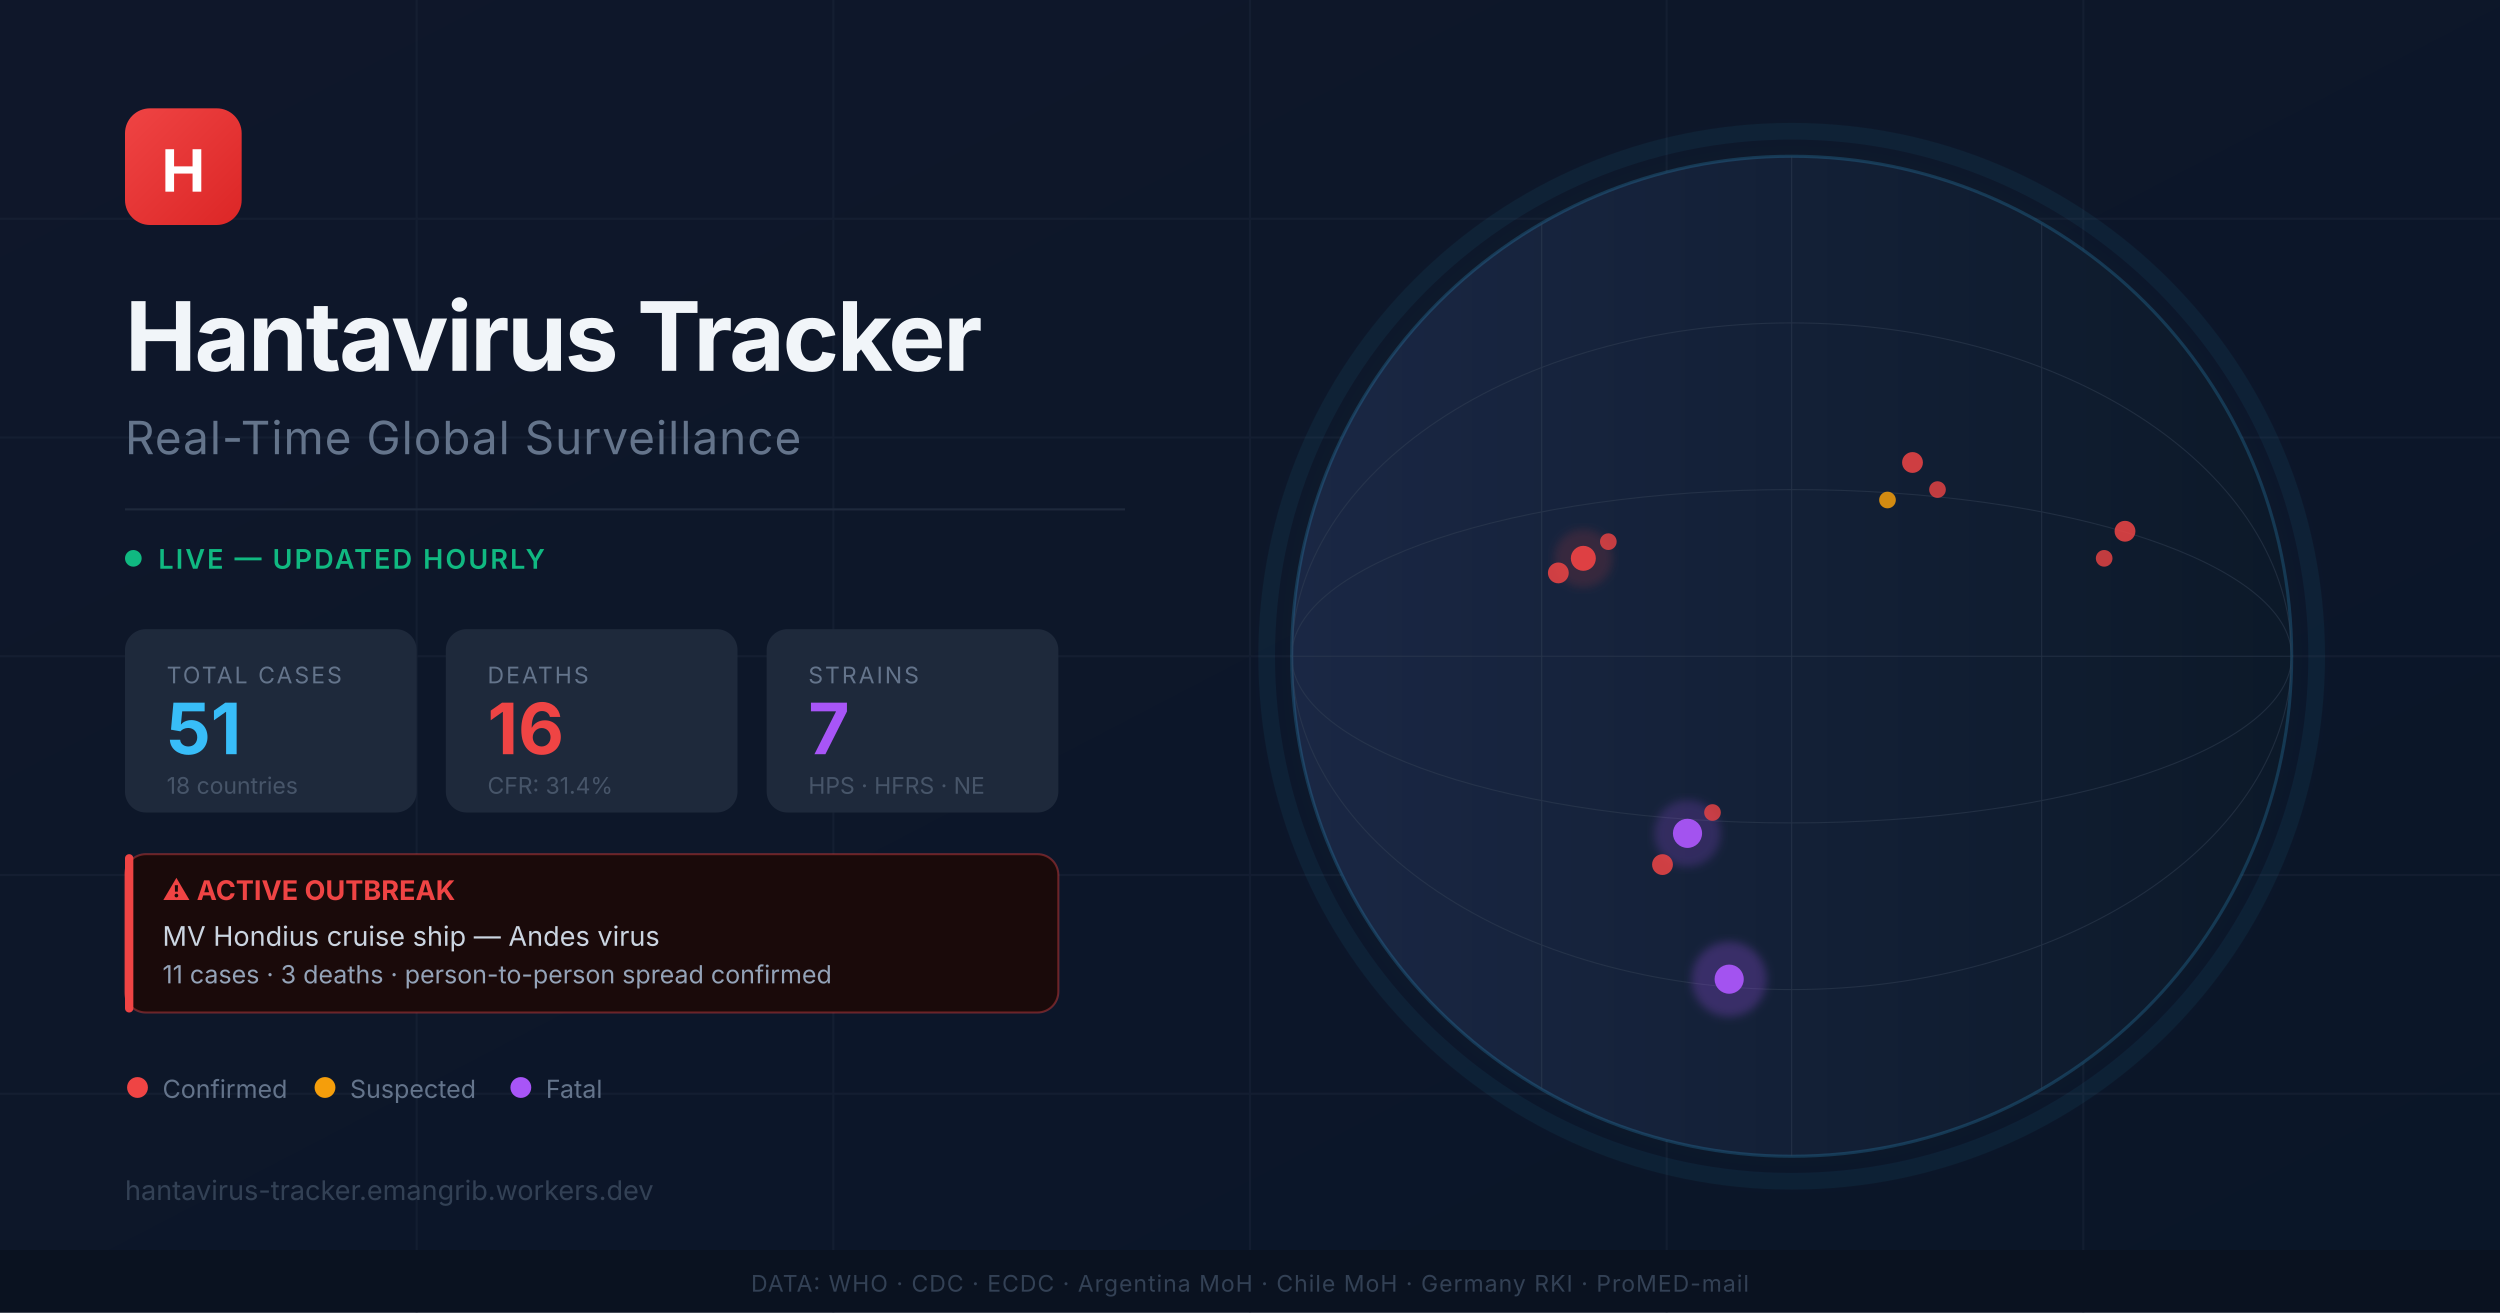
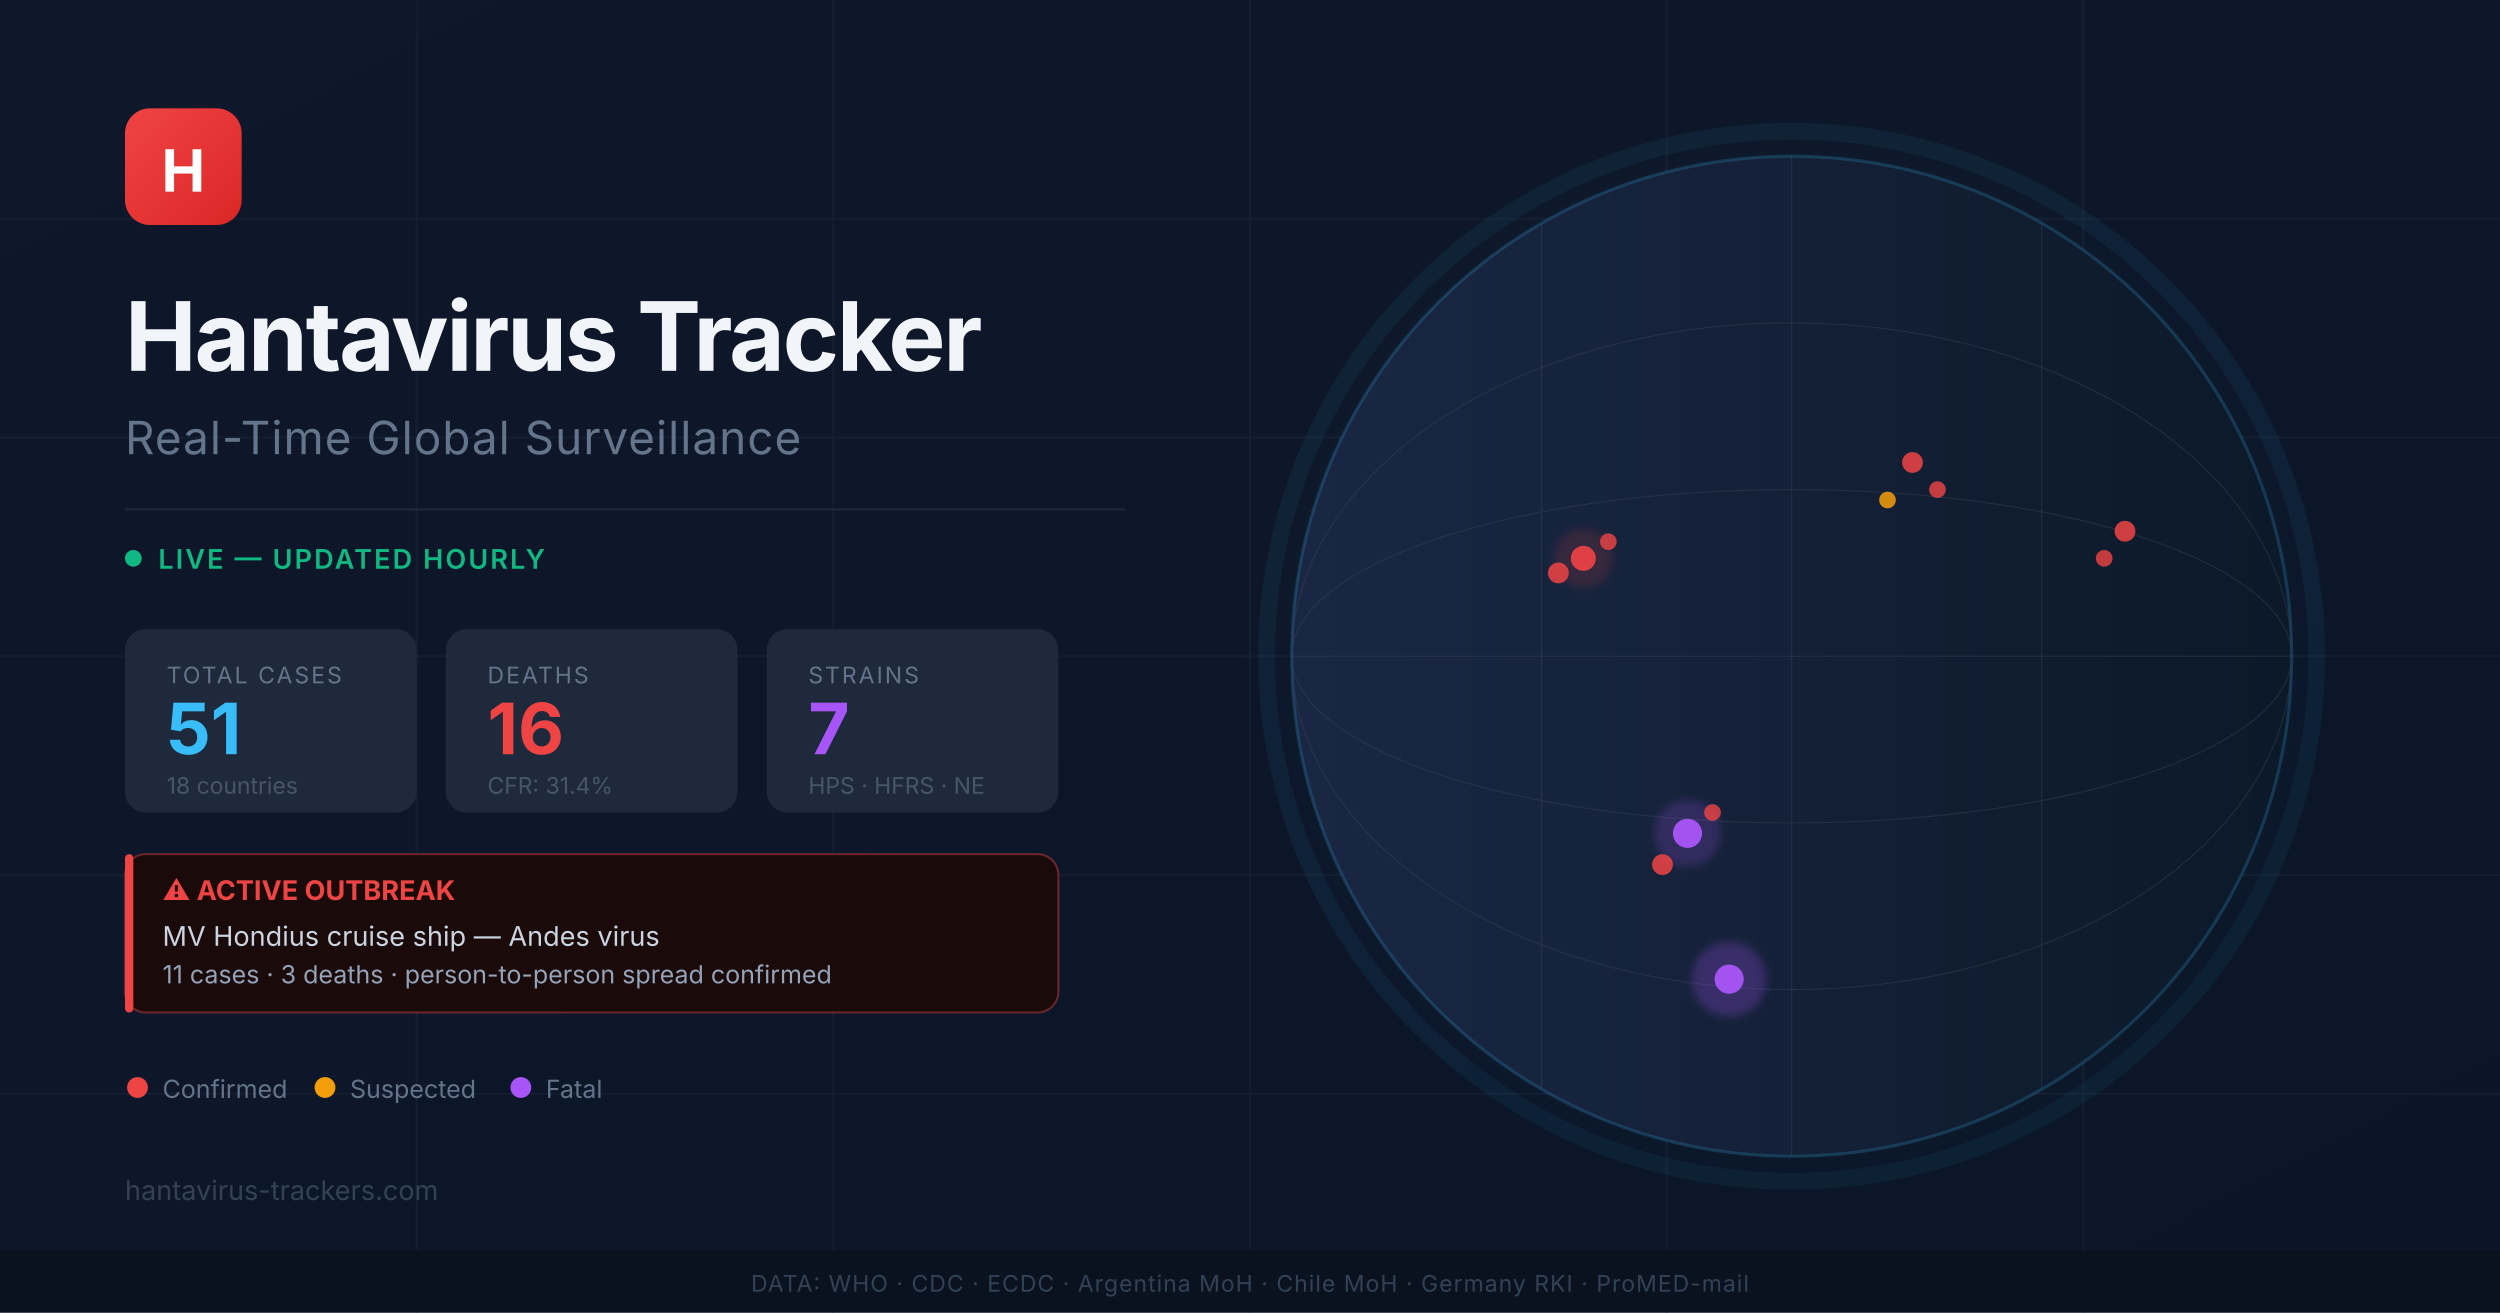
<svg xmlns="http://www.w3.org/2000/svg" viewBox="0 0 1200 630" width="1200" height="630">
  <defs>
    <linearGradient id="bg" x1="0" y1="0" x2="1" y2="1">
      <stop offset="0%" stop-color="#0f172a" />
      <stop offset="100%" stop-color="#0a1628" />
    </linearGradient>
    <linearGradient id="logoGrad" x1="0" y1="0" x2="1" y2="1">
      <stop offset="0%" stop-color="#ef4444" />
      <stop offset="100%" stop-color="#dc2626" />
    </linearGradient>
    <linearGradient id="globeGrad" cx="40%" cy="40%" r="60%" fx="30%" fy="30%" gradientUnits="objectBoundingBox">
      <stop offset="0%" stop-color="#1a2744" />
      <stop offset="100%" stop-color="#0c1929" />
    </linearGradient>
    <radialGradient id="glow" cx="50%" cy="50%" r="50%">
      <stop offset="0%" stop-color="#38bdf8" stop-opacity="0.12" />
      <stop offset="100%" stop-color="#38bdf8" stop-opacity="0" />
    </radialGradient>
    <radialGradient id="redGlow" cx="50%" cy="50%" r="50%">
      <stop offset="0%" stop-color="#ef4444" stop-opacity="0.3" />
      <stop offset="100%" stop-color="#ef4444" stop-opacity="0" />
    </radialGradient>
    <filter id="softBlur">
      <feGaussianBlur stdDeviation="2" />
    </filter>
    <clipPath id="globeClip">
      <circle cx="860" cy="315" r="240" />
    </clipPath>
  </defs>
  <rect width="1200" height="630" fill="url(#bg)" />
  <g stroke="#1e293b" stroke-width="1" opacity="0.4">
    <line x1="0" y1="105" x2="1200" y2="105" />
    <line x1="0" y1="210" x2="1200" y2="210" />
    <line x1="0" y1="315" x2="1200" y2="315" />
    <line x1="0" y1="420" x2="1200" y2="420" />
    <line x1="0" y1="525" x2="1200" y2="525" />
    <line x1="200" y1="0" x2="200" y2="630" />
    <line x1="400" y1="0" x2="400" y2="630" />
    <line x1="600" y1="0" x2="600" y2="630" />
    <line x1="800" y1="0" x2="800" y2="630" />
    <line x1="1000" y1="0" x2="1000" y2="630" />
  </g>
  <circle cx="860" cy="315" r="260" fill="url(#glow)" />
  <circle cx="860" cy="315" r="240" fill="url(#globeGrad)" stroke="#38bdf8" stroke-width="1.5" stroke-opacity="0.2" />
  <g clip-path="url(#globeClip)" stroke="#334155" stroke-width="0.5" fill="none" opacity="0.5">
    <ellipse cx="860" cy="315" rx="240" ry="80" />
    <ellipse cx="860" cy="315" rx="240" ry="160" />
    <line x1="620" y1="315" x2="1100" y2="315" />
    <line x1="740" y1="75" x2="740" y2="555" />
    <line x1="860" y1="75" x2="860" y2="555" />
    <line x1="980" y1="75" x2="980" y2="555" />
  </g>
  <circle cx="860" cy="315" r="252" fill="none" stroke="#38bdf8" stroke-width="8" stroke-opacity="0.06" />
  <circle cx="760" cy="268" r="6" fill="#ef4444" opacity="0.9" />
  <circle cx="760" cy="268" r="14" fill="#ef4444" opacity="0.15" filter="url(#softBlur)" />
  <circle cx="748" cy="275" r="5" fill="#ef4444" opacity="0.85" />
  <circle cx="772" cy="260" r="4" fill="#ef4444" opacity="0.8" />
  <circle cx="810" cy="400" r="7" fill="#a855f7" opacity="0.95" />
  <circle cx="810" cy="400" r="16" fill="#a855f7" opacity="0.2" filter="url(#softBlur)" />
  <circle cx="798" cy="415" r="5" fill="#ef4444" opacity="0.85" />
  <circle cx="822" cy="390" r="4" fill="#ef4444" opacity="0.8" />
  <circle cx="918" cy="222" r="5" fill="#ef4444" opacity="0.85" />
  <circle cx="930" cy="235" r="4" fill="#ef4444" opacity="0.8" />
  <circle cx="906" cy="240" r="4" fill="#f59e0b" opacity="0.85" />
  <circle cx="1020" cy="255" r="5" fill="#ef4444" opacity="0.85" />
  <circle cx="1010" cy="268" r="4" fill="#ef4444" opacity="0.8" />
  <circle cx="830" cy="470" r="7" fill="#a855f7" opacity="0.95" />
  <circle cx="830" cy="470" r="18" fill="#a855f7" opacity="0.25" filter="url(#softBlur)" />
  <rect x="60" y="52" width="56" height="56" rx="12" fill="url(#logoGrad)" />
  <text x="88" y="92" text-anchor="middle" font-family="system-ui, -apple-system, sans-serif" font-weight="700" font-size="28" fill="#ffffff">H</text>
  <text x="60" y="178" font-family="system-ui, -apple-system, sans-serif" font-weight="700" font-size="46" fill="#f1f5f9" letter-spacing="-1">Hantavirus Tracker</text>
  <text x="60" y="218" font-family="system-ui, -apple-system, sans-serif" font-weight="400" font-size="22" fill="#64748b" letter-spacing="0.5">Real-Time Global Surveillance</text>
  <rect x="60" y="244" width="480" height="1" fill="#1e293b" />
  <rect x="60" y="264" width="8" height="8" rx="4" fill="#10b981" />
  <text x="76" y="273" font-family="system-ui, -apple-system, sans-serif" font-weight="600" font-size="13" fill="#10b981" letter-spacing="1">LIVE — UPDATED HOURLY</text>
  <rect x="60" y="302" width="140" height="88" rx="10" fill="#1e293b" />
  <text x="80" y="328" font-family="system-ui, -apple-system, sans-serif" font-weight="400" font-size="11" fill="#64748b" letter-spacing="1">TOTAL CASES</text>
  <text x="80" y="362" font-family="system-ui, -apple-system, sans-serif" font-weight="700" font-size="34" fill="#38bdf8">51</text>
  <text x="80" y="381" font-family="system-ui, -apple-system, sans-serif" font-size="11" fill="#475569">18 countries</text>
  <rect x="214" y="302" width="140" height="88" rx="10" fill="#1e293b" />
  <text x="234" y="328" font-family="system-ui, -apple-system, sans-serif" font-weight="400" font-size="11" fill="#64748b" letter-spacing="1">DEATHS</text>
  <text x="234" y="362" font-family="system-ui, -apple-system, sans-serif" font-weight="700" font-size="34" fill="#ef4444">16</text>
  <text x="234" y="381" font-family="system-ui, -apple-system, sans-serif" font-size="11" fill="#475569">CFR: 31.4%</text>
  <rect x="368" y="302" width="140" height="88" rx="10" fill="#1e293b" />
  <text x="388" y="328" font-family="system-ui, -apple-system, sans-serif" font-weight="400" font-size="11" fill="#64748b" letter-spacing="1">STRAINS</text>
  <text x="388" y="362" font-family="system-ui, -apple-system, sans-serif" font-weight="700" font-size="34" fill="#a855f7">7</text>
  <text x="388" y="381" font-family="system-ui, -apple-system, sans-serif" font-size="11" fill="#475569">HPS · HFRS · NE</text>
  <rect x="60" y="410" width="448" height="76" rx="10" fill="#1a0a0a" stroke="#ef4444" stroke-width="1" stroke-opacity="0.4" />
  <rect x="60" y="410" width="4" height="76" rx="2" fill="#ef4444" />
  <text x="78" y="432" font-family="system-ui, -apple-system, sans-serif" font-weight="700" font-size="13" fill="#ef4444">⚠ ACTIVE OUTBREAK</text>
  <text x="78" y="454" font-family="system-ui, -apple-system, sans-serif" font-size="13" fill="#cbd5e1">MV Hondius cruise ship — Andes virus</text>
  <text x="78" y="472" font-family="system-ui, -apple-system, sans-serif" font-size="12" fill="#94a3b8">11 cases · 3 deaths · person-to-person spread confirmed</text>
  <circle cx="66" cy="522" r="5" fill="#ef4444" />
  <text x="78" y="527" font-family="system-ui, -apple-system, sans-serif" font-size="12" fill="#64748b">Confirmed</text>
  <circle cx="156" cy="522" r="5" fill="#f59e0b" />
  <text x="168" y="527" font-family="system-ui, -apple-system, sans-serif" font-size="12" fill="#64748b">Suspected</text>
  <circle cx="250" cy="522" r="5" fill="#a855f7" />
  <text x="262" y="527" font-family="system-ui, -apple-system, sans-serif" font-size="12" fill="#64748b">Fatal</text>
-   <text x="60" y="576" font-family="system-ui, -apple-system, sans-serif" font-size="13" fill="#334155">hantavirus-tracker.emangrib.workers.dev</text>
+   <text x="60" y="576" font-family="system-ui, -apple-system, sans-serif" font-size="13" fill="#334155">hantavirus-trackers.com</text>
  <rect x="0" y="600" width="1200" height="30" fill="#0a1220" />
  <text x="600" y="620" text-anchor="middle" font-family="system-ui, -apple-system, sans-serif" font-size="11" fill="#334155" letter-spacing="0.5">DATA: WHO · CDC · ECDC · Argentina MoH · Chile MoH · Germany RKI · ProMED-mail</text>
</svg>
